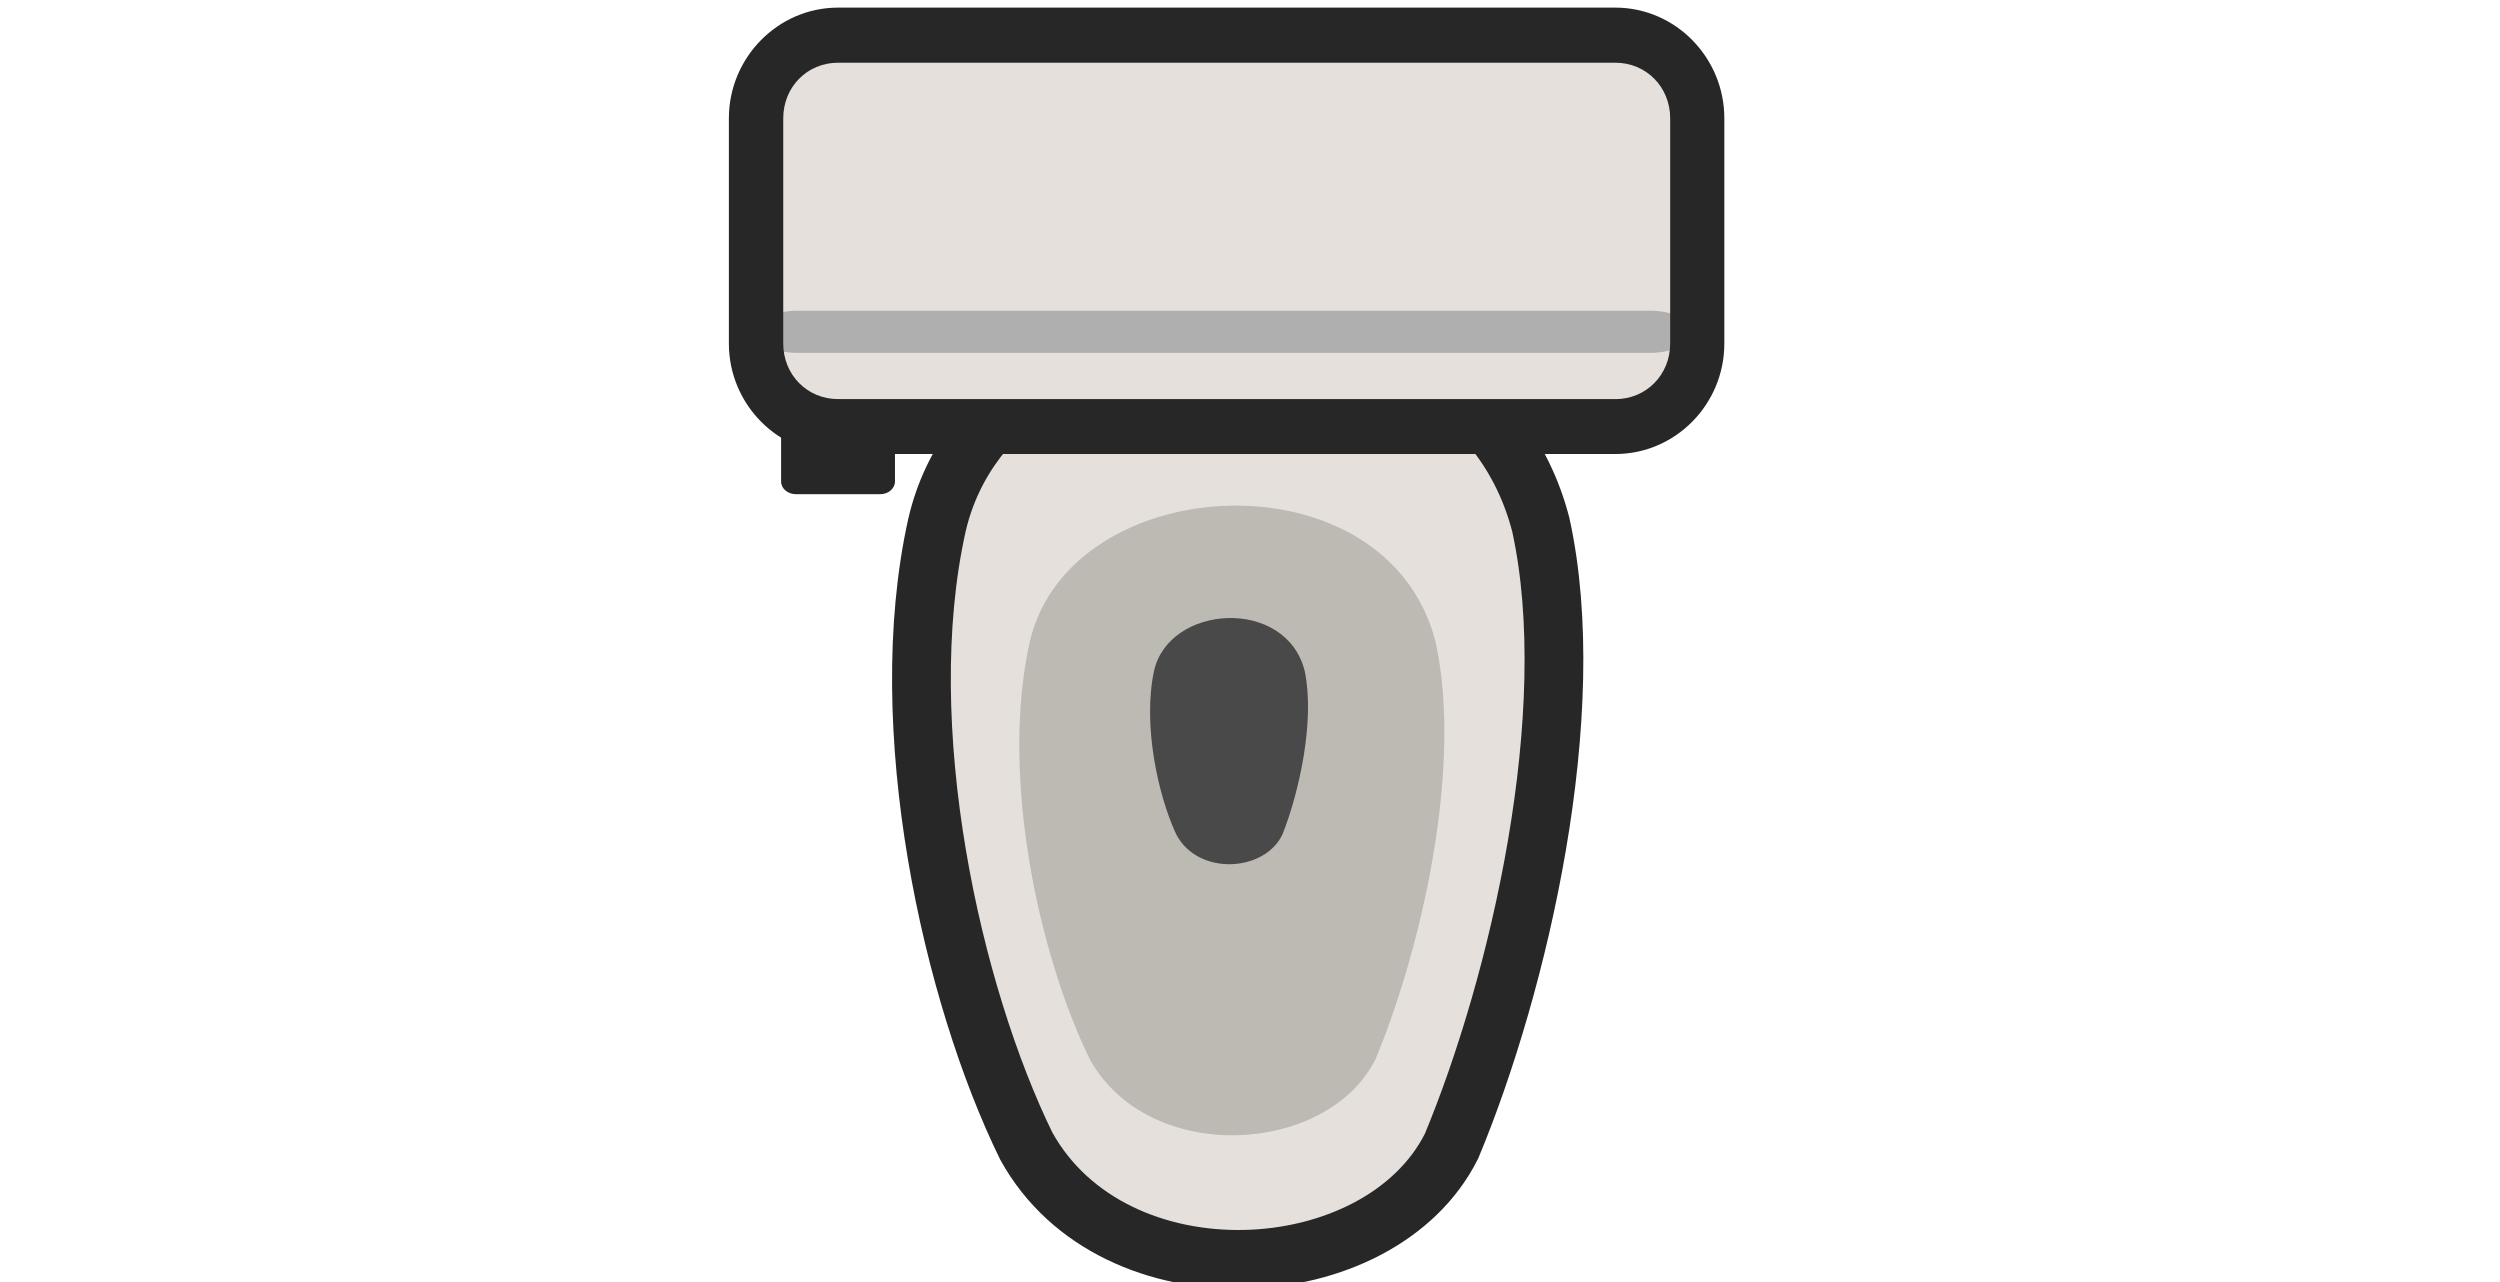
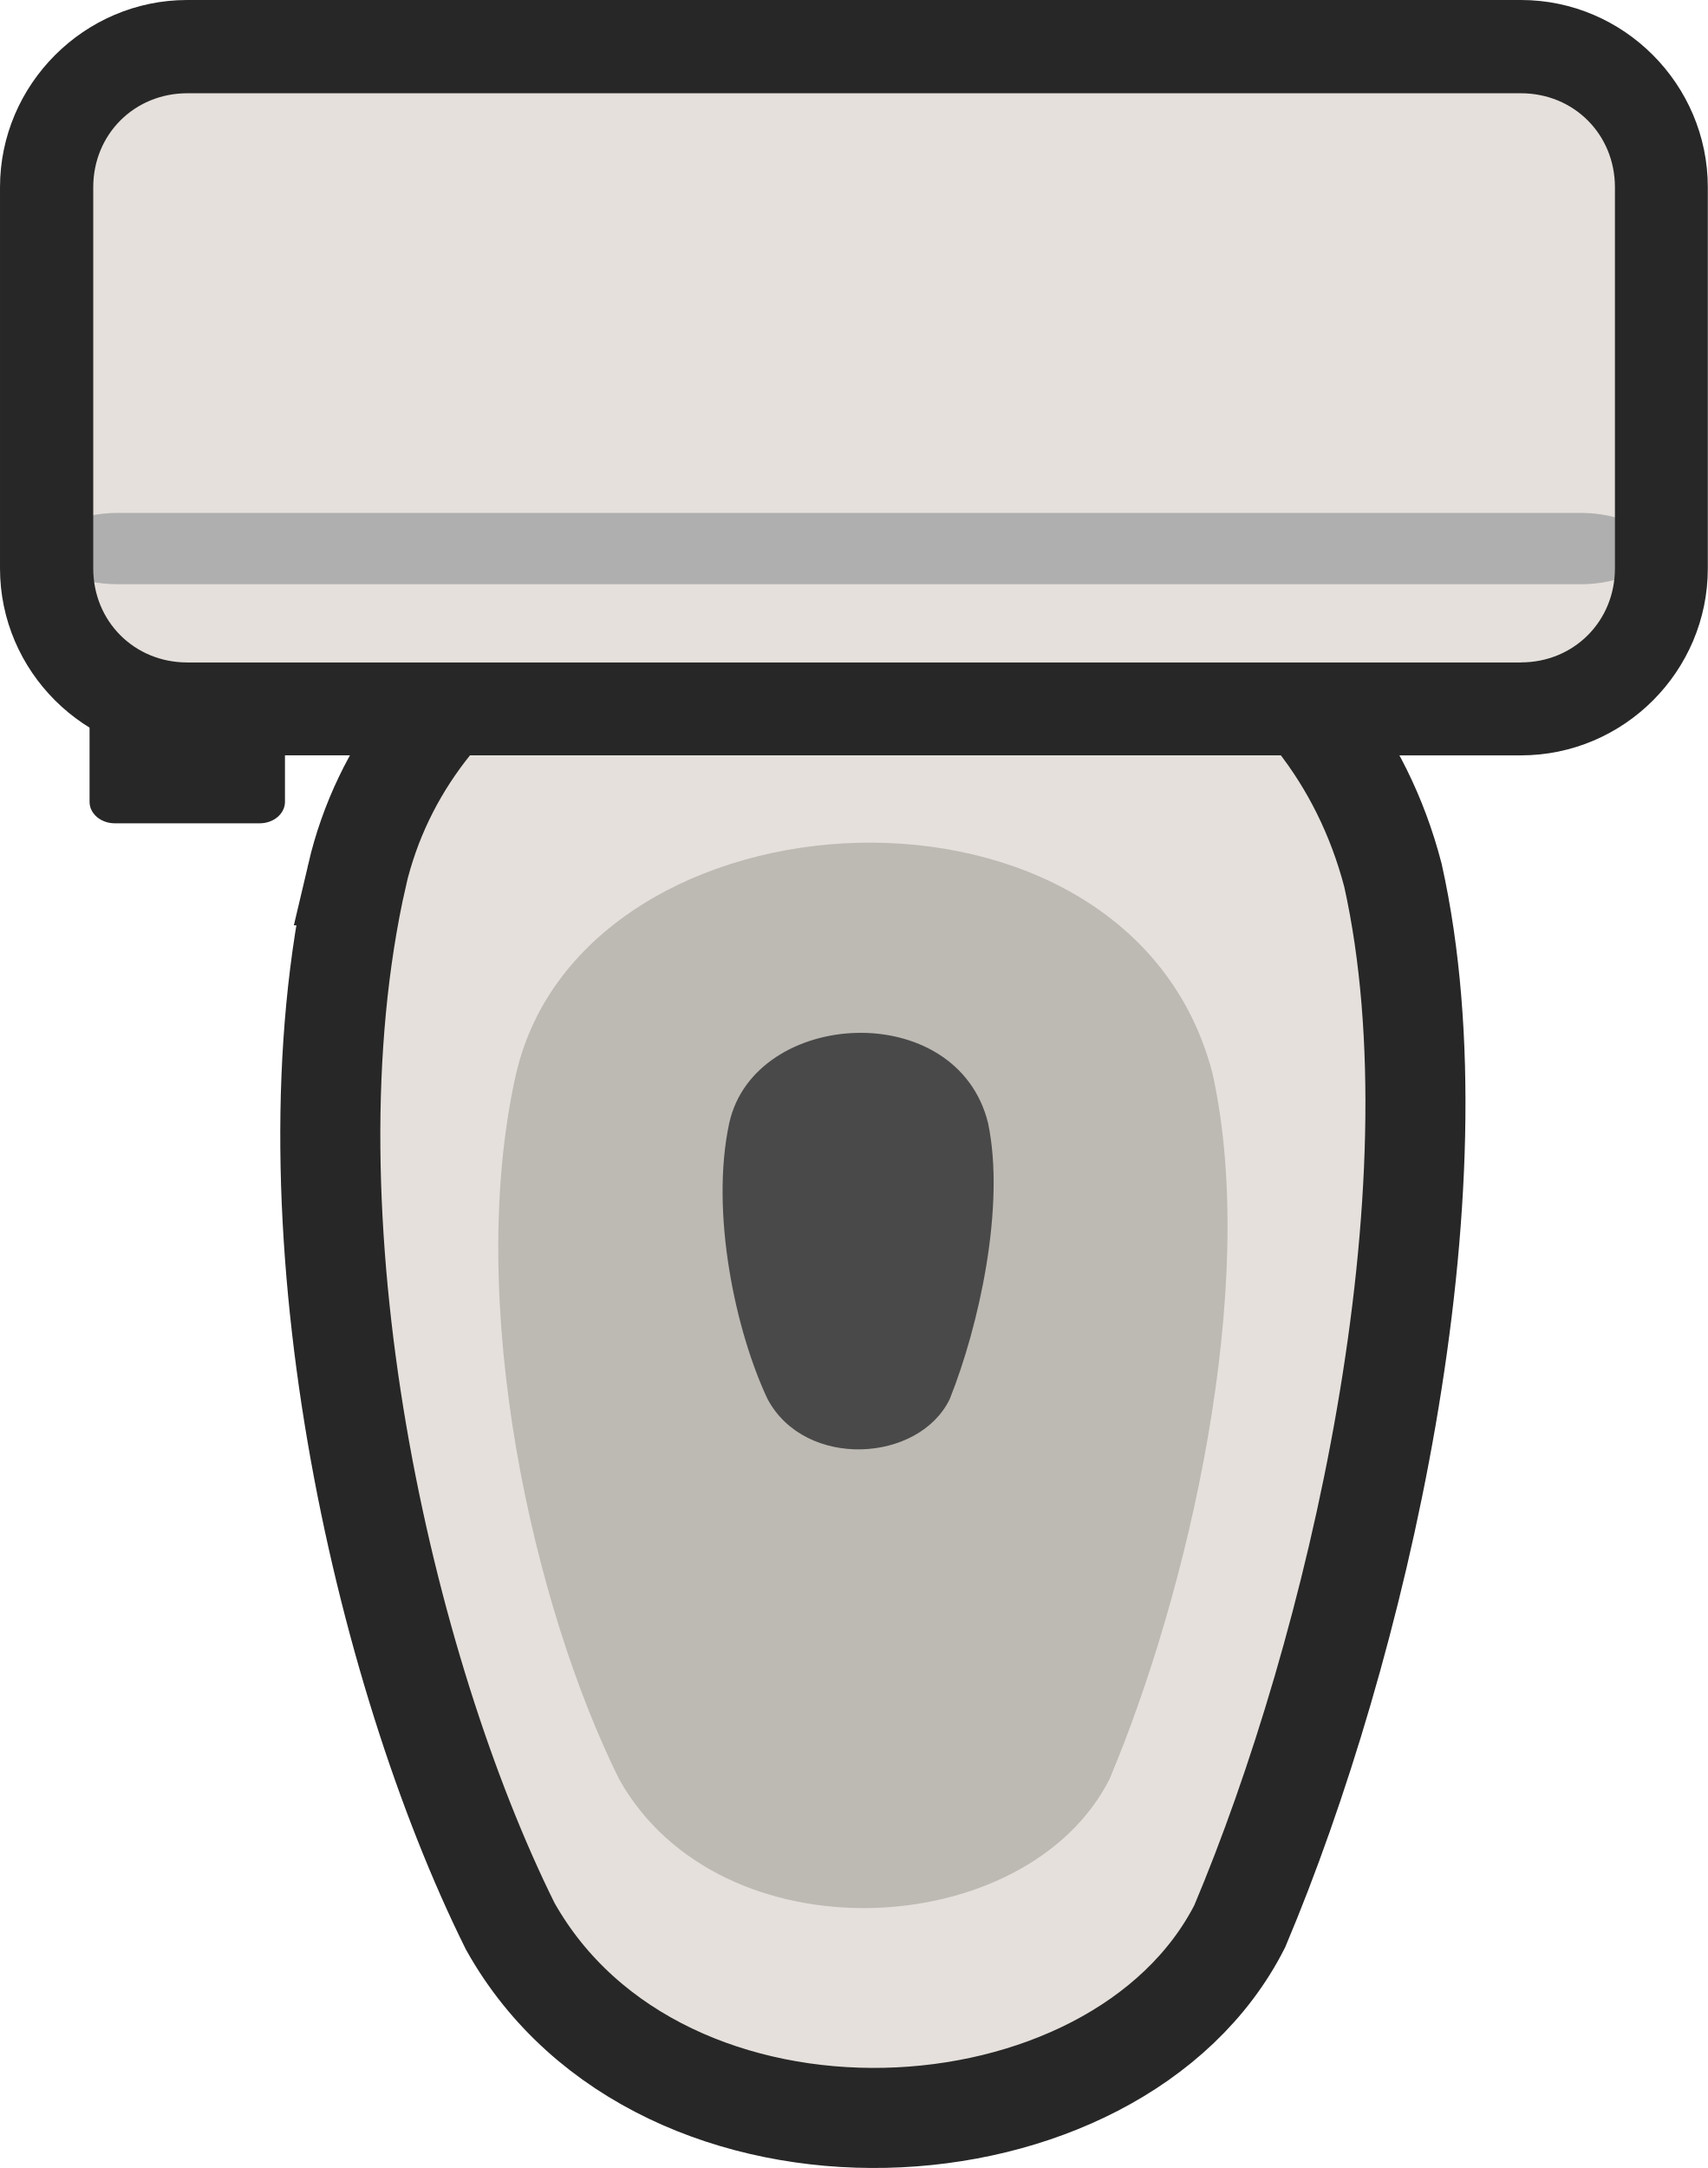
- <svg xmlns="http://www.w3.org/2000/svg" height="35.152mm" viewBox="0 0 68.599 35.152" width="68.599mm" version="1.1" id="svg11">
-   <defs id="defs11" />
-   <radialGradient id="a" cx="131.745" cy="131.652" gradientUnits="userSpaceOnUse" r="29.145">
-     <stop offset="0" stop-color="#373d73" id="stop1" />
-     <stop offset="1" stop-color="#161d31" id="stop2" />
-   </radialGradient>
-   <path id="rect6498-3-5-6-8" d="m 25.711,14.403 c -1.242,5.564 0.421,12.902 2.45,17.045 2.403,4.35 9.698,3.935 11.669,0 1.854,-4.455 3.58,-11.894 2.45,-17.045 -2.001,-7.771 -14.939,-7.047 -16.569,0 z" style="fill:#e5e0db;fill-opacity:1;fill-rule:nonzero;stroke:#272727;stroke-width:1.612;stroke-linecap:round;stroke-linejoin:miter;stroke-miterlimit:4;stroke-dasharray:none;stroke-dashoffset:0;stroke-opacity:1;paint-order:normal" />
-   <path style="color:#000000;fill:#e5e0db;stroke-width:1.499;stroke-linecap:round;stroke-linejoin:round" d="M 44.325,11.705 H 22.992 c -1.245,0 -2.248,-1.017 -2.248,-2.28 V 3.245 c 0,-1.263 1.002,-2.28 2.248,-2.28 h 21.333 c 1.245,0 2.248,1.017 2.248,2.28 v 6.181 c 0,1.263 -1.002,2.28 -2.248,2.28 z" id="path9514-6" />
-   <path id="rect6498-3-5-5" d="m 28.256,17.61 c -0.835,3.739 0.283,8.67 1.647,11.453 1.615,2.923 6.516,2.644 7.841,0 1.246,-2.994 2.406,-7.992 1.647,-11.453 -1.344,-5.222 -10.039,-4.735 -11.134,0 z" style="fill:#bdb9b3;fill-opacity:1;fill-rule:nonzero;stroke:none;stroke-width:2.46;stroke-linecap:round;stroke-linejoin:miter;stroke-miterlimit:4;stroke-dasharray:none;stroke-dashoffset:0;stroke-opacity:1;paint-order:stroke fill markers" />
-   <path id="rect6498-3-9-5-1" d="m 31.664,18.419 c -0.31,1.462 0.105,3.39 0.612,4.478 0.6,1.143 2.422,1.034 2.914,0 0.463,-1.17 0.894,-3.125 0.612,-4.478 -0.5,-2.042 -3.731,-1.851 -4.138,0 z" style="fill:#494949;fill-opacity:1;fill-rule:nonzero;stroke:none;stroke-width:0.938;stroke-linecap:round;stroke-linejoin:miter;stroke-miterlimit:4;stroke-dasharray:none;stroke-dashoffset:0;stroke-opacity:1;paint-order:stroke fill markers" />
-   <rect ry="0.348" rx="0.404" y="-13.56" x="-24.558" height="1.932" width="3.125" id="rect6547-2-5" style="fill:#272727;fill-opacity:1;fill-rule:nonzero;stroke:none;stroke-width:4.635;stroke-linecap:round;stroke-linejoin:round;stroke-miterlimit:4;stroke-dasharray:none;stroke-dashoffset:0;stroke-opacity:1;paint-order:stroke fill markers" transform="scale(-1)" />
-   <rect style="fill:#afafaf;fill-opacity:1;stroke:none;stroke-width:1.502;stroke-linecap:round;stroke-linejoin:round;stroke-dasharray:none;stroke-opacity:1;paint-order:normal" id="rect3077-2" width="25.676" height="1.157" x="-46.42" y="-9.683" rx="1.141" ry="1.157" transform="scale(-1)" />
-   <path style="color:#000000;fill:#272727;fill-opacity:1;stroke-width:1.612;stroke-linecap:round;stroke-linejoin:round;stroke-miterlimit:4;stroke-dasharray:none" d="m 44.326,12.458 c 1.645,0 2.989,-1.363 2.989,-3.031 V 3.246 c 0,-1.668 -1.344,-3.037 -2.989,-3.037 H 22.995 C 21.35,0.208 20,1.578 20,3.246 v 6.181 c 0,1.668 1.35,3.031 2.995,3.031 z m 0,-1.507 H 22.995 c -0.846,0 -1.503,-0.667 -1.503,-1.525 V 3.246 c 0,-0.858 0.657,-1.525 1.503,-1.525 h 21.331 c 0.846,0 1.503,0.667 1.503,1.525 v 6.181 c 0,0.858 -0.658,1.525 -1.503,1.525 z" id="path9516-8" />
+ <svg xmlns="http://www.w3.org/2000/svg" width="128" height="162.454" viewBox="0 0 33.867 42.983" version="1.1" id="svg1360">
+   <defs id="defs1357" />
+   <g id="layer1">
+     <path id="rect6498-3-5-6-8" d="m 7.08,17.353 c -1.54,6.802 0.522,15.773 3.038,20.837 2.98,5.318 12.024,4.811 14.467,0 2.298,-5.447 4.439,-14.541 3.038,-20.837 -2.481,-9.5 -18.523,-8.615 -20.544,0 z" style="fill:#e5e0db;fill-opacity:1;fill-rule:nonzero;stroke:#272727;stroke-width:1.984;stroke-linecap:round;stroke-linejoin:miter;stroke-miterlimit:4;stroke-dasharray:none;stroke-dashoffset:0;stroke-opacity:1;paint-order:normal" />
+     <path style="color:#000000;fill:#e5e0db;stroke-width:1.845;stroke-linecap:round;stroke-linejoin:round" d="M 30.16,14.055 H 3.71 c -1.544,0 -2.787,-1.243 -2.787,-2.787 V 3.712 c 0,-1.544 1.243,-2.787 2.787,-2.787 H 30.16 c 1.544,0 2.787,1.243 2.787,2.787 V 11.269 c 0,1.544 -1.243,2.787 -2.787,2.787 z" id="path9514-6" />
+     <path id="rect6498-3-5-5" d="m 10.237,21.274 c -1.035,4.571 0.351,10.599 2.042,14.002 2.002,3.574 8.08,3.233 9.722,0 1.544,-3.66 2.983,-9.771 2.042,-14.002 -1.667,-6.384 -12.447,-5.789 -13.805,0 z" style="fill:#bdb9b3;fill-opacity:1;fill-rule:nonzero;stroke:none;stroke-width:3.029;stroke-linecap:round;stroke-linejoin:miter;stroke-miterlimit:4;stroke-dasharray:none;stroke-dashoffset:0;stroke-opacity:1;paint-order:stroke fill markers" />
+     <path id="rect6498-3-9-5-1" d="m 14.462,22.263 c -0.385,1.787 0.13,4.144 0.759,5.474 0.744,1.397 3.003,1.264 3.613,0 0.574,-1.431 1.109,-3.82 0.759,-5.474 -0.62,-2.496 -4.626,-2.263 -5.131,0 z" style="fill:#494949;fill-opacity:1;fill-rule:nonzero;stroke:none;stroke-width:1.155;stroke-linecap:round;stroke-linejoin:miter;stroke-miterlimit:4;stroke-dasharray:none;stroke-dashoffset:0;stroke-opacity:1;paint-order:stroke fill markers" />
+     <rect ry="0.425" rx="0.501" y="-16.323" x="-5.651" height="2.362" width="3.875" id="rect6547-2-5" style="fill:#272727;fill-opacity:1;fill-rule:nonzero;stroke:none;stroke-width:5.706;stroke-linecap:round;stroke-linejoin:round;stroke-miterlimit:4;stroke-dasharray:none;stroke-dashoffset:0;stroke-opacity:1;paint-order:stroke fill markers" transform="scale(-1)" />
+     <rect style="fill:#afafaf;fill-opacity:1;stroke:none;stroke-width:1.849;stroke-linecap:round;stroke-linejoin:round;stroke-dasharray:none;stroke-opacity:1;paint-order:normal" id="rect3077-2" width="31.834" height="1.414" x="-32.758" y="-11.583" rx="1.414" ry="1.414" transform="scale(-1)" />
+     <path style="color:#000000;fill:#272727;fill-opacity:1;stroke-width:1.984;stroke-linecap:round;stroke-linejoin:round;stroke-miterlimit:4;stroke-dasharray:none" d="m 30.161,14.976 c 2.039,0 3.706,-1.667 3.706,-3.706 V 3.713 c 0,-2.039 -1.667,-3.713 -3.706,-3.713 H 3.713 C 1.674,-1.106408e-6 4.7679888e-5,1.674 4.7679888e-5,3.713 v 7.556 c 0,2.039 1.674,3.706 3.713,3.706 z m 0,-1.842 H 3.713 c -1.049,0 -1.864,-0.815 -1.864,-1.864 V 3.713 c 0,-1.049 0.815,-1.864 1.864,-1.864 h 26.448 c 1.049,0 1.864,0.815 1.864,1.864 v 7.556 c 0,1.049 -0.815,1.864 -1.864,1.864 z" id="path9516-8" />
+   </g>
</svg>
